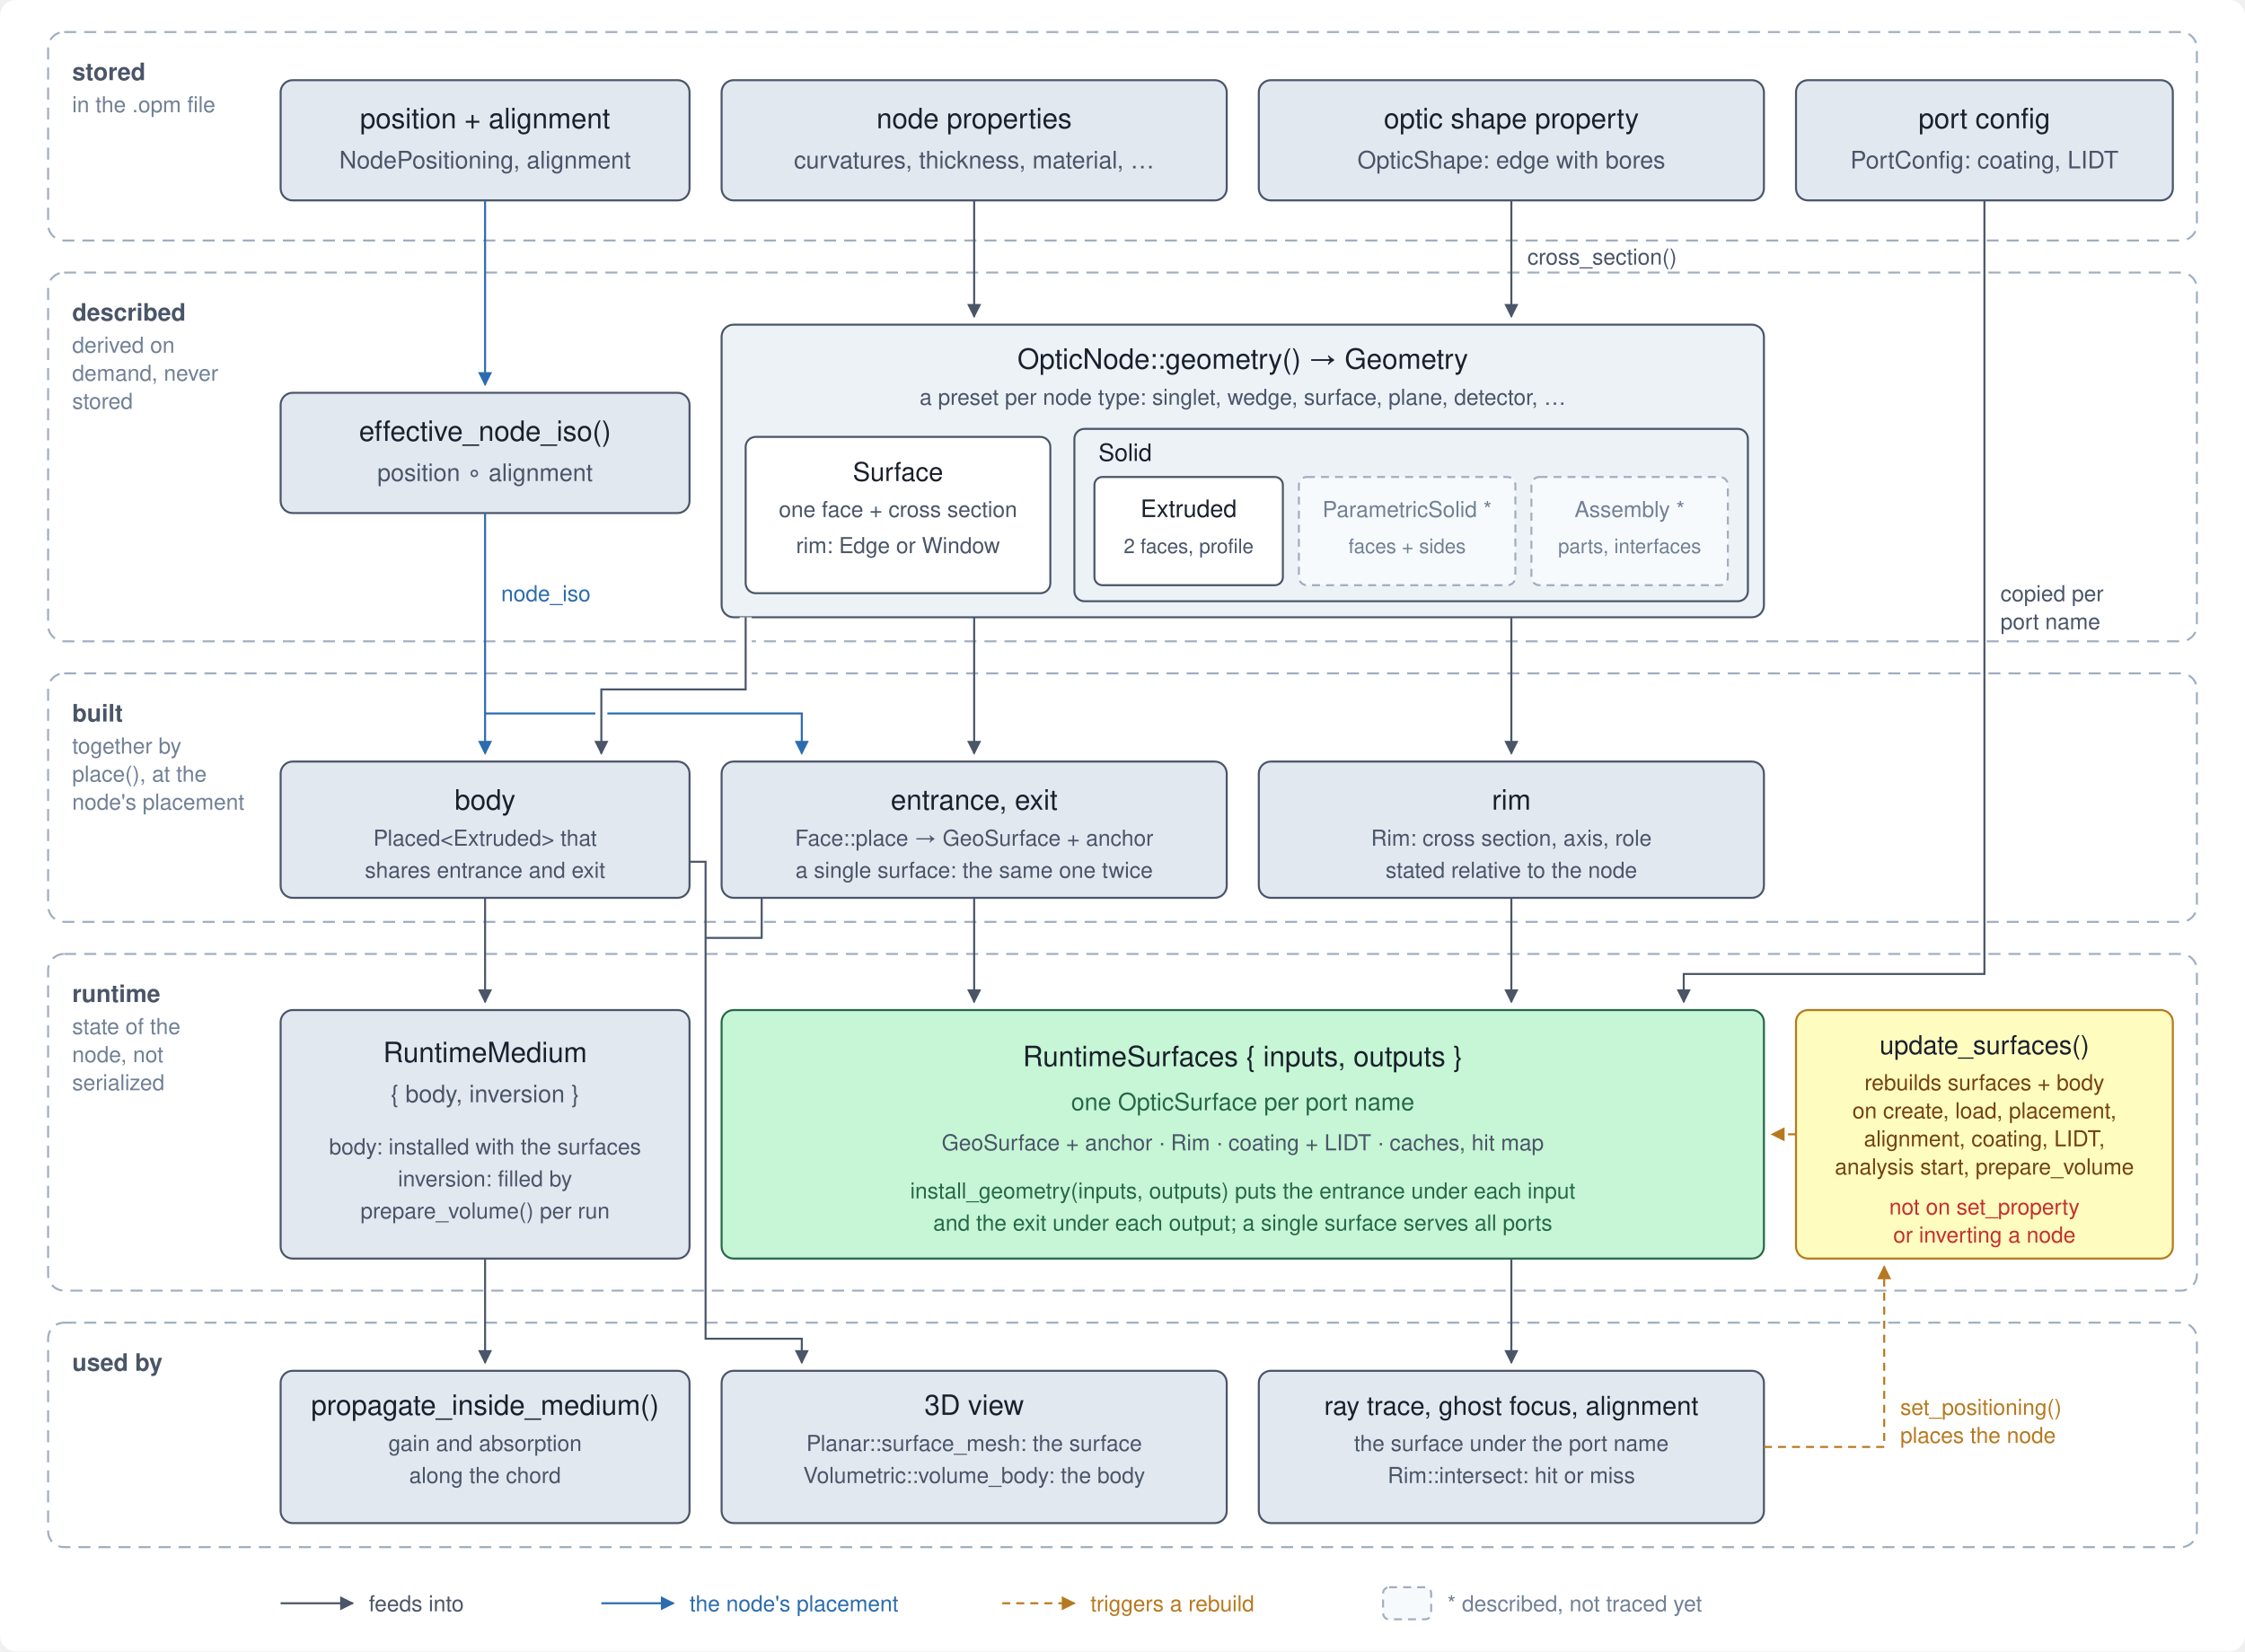
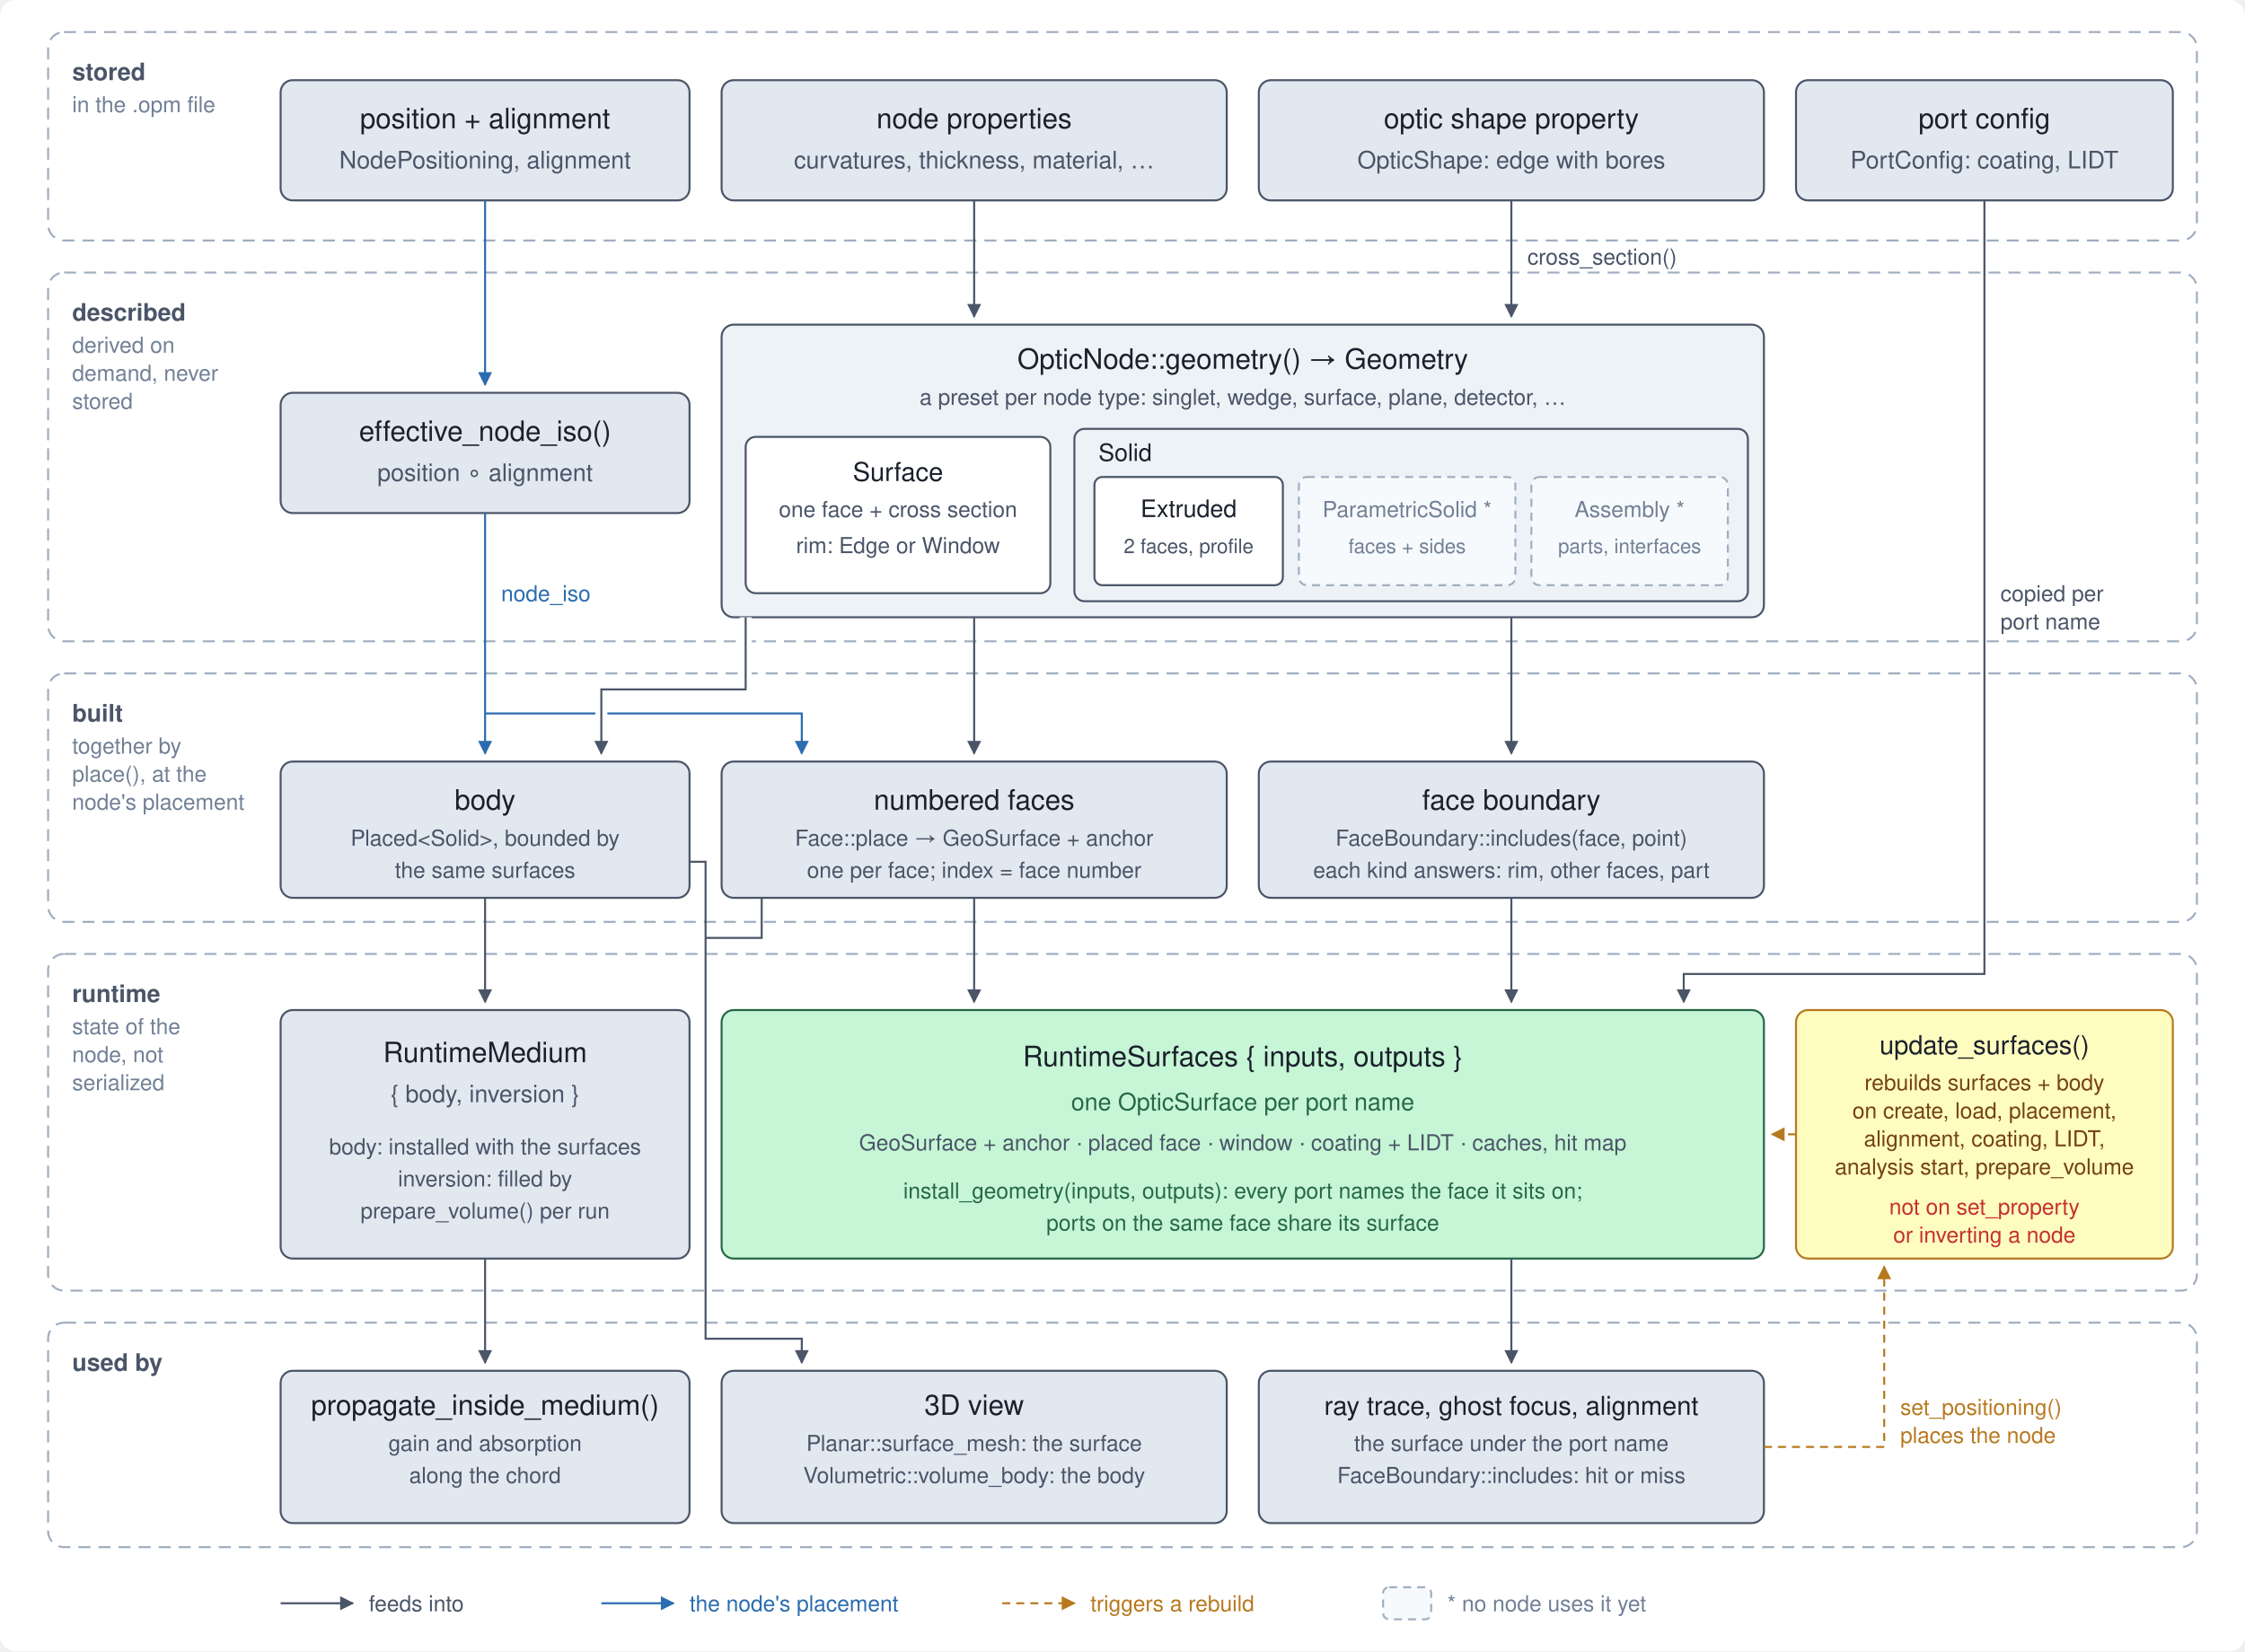
<svg xmlns="http://www.w3.org/2000/svg" width="1120" height="824" viewBox="0 0 1120 824" font-family="Helvetica, Arial, sans-serif">
  <defs>
    <marker id="arrow" viewBox="0 0 10 10" refX="9" refY="5" markerWidth="7" markerHeight="7" orient="auto">
      <path d="M 0 0 L 10 5 L 0 10 z" fill="#4a5568" />
    </marker>
    <marker id="arrow-placement" viewBox="0 0 10 10" refX="9" refY="5" markerWidth="7" markerHeight="7" orient="auto">
      <path d="M 0 0 L 10 5 L 0 10 z" fill="#2b6cb0" />
    </marker>
    <marker id="arrow-rebuild" viewBox="0 0 10 10" refX="9" refY="5" markerWidth="7" markerHeight="7" orient="auto">
      <path d="M 0 0 L 10 5 L 0 10 z" fill="#b7791f" />
    </marker>
  </defs>
  <rect x="0" y="0" width="1120" height="824" rx="8" fill="#ffffff" />
  <rect x="24" y="16" width="1072" height="104" rx="8" fill="none" stroke="#a0aec0" stroke-dasharray="6 4" />
  <text x="36" y="40" font-size="12" font-weight="bold" fill="#4a5568">stored</text>
  <text x="36" y="56" font-size="11" fill="#718096">in the .opm file</text>
  <rect x="140" y="40" width="204" height="60" rx="6" fill="#e2e8f0" stroke="#4a5568" />
  <text x="242" y="64" font-size="14" text-anchor="middle" fill="#1a202c">position + alignment</text>
  <text x="242" y="84" font-size="12" text-anchor="middle" fill="#4a5568">NodePositioning, alignment</text>
  <rect x="360" y="40" width="252" height="60" rx="6" fill="#e2e8f0" stroke="#4a5568" />
  <text x="486" y="64" font-size="14" text-anchor="middle" fill="#1a202c">node properties</text>
  <text x="486" y="84" font-size="12" text-anchor="middle" fill="#4a5568">curvatures, thickness, material, …</text>
  <rect x="628" y="40" width="252" height="60" rx="6" fill="#e2e8f0" stroke="#4a5568" />
  <text x="754" y="64" font-size="14" text-anchor="middle" fill="#1a202c">optic shape property</text>
  <text x="754" y="84" font-size="12" text-anchor="middle" fill="#4a5568">OpticShape: edge with bores</text>
  <rect x="896" y="40" width="188" height="60" rx="6" fill="#e2e8f0" stroke="#4a5568" />
  <text x="990" y="64" font-size="14" text-anchor="middle" fill="#1a202c">port config</text>
  <text x="990" y="84" font-size="12" text-anchor="middle" fill="#4a5568">PortConfig: coating, LIDT</text>
  <rect x="24" y="136" width="1072" height="184" rx="8" fill="none" stroke="#a0aec0" stroke-dasharray="6 4" />
  <text x="36" y="160" font-size="12" font-weight="bold" fill="#4a5568">described</text>
  <text x="36" y="176" font-size="11" fill="#718096">derived on</text>
  <text x="36" y="190" font-size="11" fill="#718096">demand, never</text>
  <text x="36" y="204" font-size="11" fill="#718096">stored</text>
  <rect x="140" y="196" width="204" height="60" rx="6" fill="#e2e8f0" stroke="#4a5568" />
  <text x="242" y="220" font-size="14" text-anchor="middle" fill="#1a202c">effective_node_iso()</text>
  <text x="242" y="240" font-size="12" text-anchor="middle" fill="#4a5568">position ∘ alignment</text>
  <rect x="360" y="162" width="520" height="146" rx="6" fill="#edf2f7" stroke="#4a5568" />
  <text x="620" y="184" font-size="14" text-anchor="middle" fill="#1a202c">OpticNode::geometry() → Geometry</text>
  <text x="620" y="202" font-size="11" text-anchor="middle" fill="#4a5568">a preset per node type: singlet, wedge, surface, plane, detector, …</text>
  <rect x="372" y="218" width="152" height="78" rx="5" fill="#ffffff" stroke="#4a5568" />
  <text x="448" y="240" font-size="13" text-anchor="middle" fill="#1a202c">Surface</text>
  <text x="448" y="258" font-size="11" text-anchor="middle" fill="#4a5568">one face + cross section</text>
  <text x="448" y="276" font-size="11" text-anchor="middle" fill="#4a5568">rim: Edge or Window</text>
  <rect x="536" y="214" width="336" height="86" rx="5" fill="none" stroke="#4a5568" />
  <text x="548" y="230" font-size="12" fill="#1a202c">Solid</text>
  <rect x="546" y="238" width="94" height="54" rx="4" fill="#ffffff" stroke="#4a5568" />
  <text x="593" y="258" font-size="12" text-anchor="middle" fill="#1a202c">Extruded</text>
  <text x="593" y="276" font-size="10" text-anchor="middle" fill="#4a5568">2 faces, profile</text>
  <rect x="648" y="238" width="108" height="54" rx="4" fill="#f7fafc" stroke="#a0aec0" stroke-dasharray="4 3" />
  <text x="702" y="258" font-size="11" text-anchor="middle" fill="#718096">ParametricSolid *</text>
  <text x="702" y="276" font-size="10" text-anchor="middle" fill="#718096">faces + sides</text>
  <rect x="764" y="238" width="98" height="54" rx="4" fill="#f7fafc" stroke="#a0aec0" stroke-dasharray="4 3" />
  <text x="813" y="258" font-size="11" text-anchor="middle" fill="#718096">Assembly *</text>
  <text x="813" y="276" font-size="10" text-anchor="middle" fill="#718096">parts, interfaces</text>
  <line x1="242" y1="100" x2="242" y2="192" stroke="#2b6cb0" marker-end="url(#arrow-placement)" />
  <line x1="486" y1="100" x2="486" y2="158" stroke="#4a5568" marker-end="url(#arrow)" />
  <line x1="754" y1="100" x2="754" y2="158" stroke="#4a5568" marker-end="url(#arrow)" />
  <text x="762" y="132" font-size="11" fill="#4a5568">cross_section()</text>
  <rect x="24" y="336" width="1072" height="124" rx="8" fill="none" stroke="#a0aec0" stroke-dasharray="6 4" />
  <text x="36" y="360" font-size="12" font-weight="bold" fill="#4a5568">built</text>
  <text x="36" y="376" font-size="11" fill="#718096">together by</text>
  <text x="36" y="390" font-size="11" fill="#718096">place(), at the</text>
  <text x="36" y="404" font-size="11" fill="#718096">node's placement</text>
  <rect x="140" y="380" width="204" height="68" rx="6" fill="#e2e8f0" stroke="#4a5568" />
  <text x="242" y="404" font-size="14" text-anchor="middle" fill="#1a202c">body</text>
-   <text x="242" y="422" font-size="11" text-anchor="middle" fill="#4a5568">Placed&lt;Extruded&gt; that</text>
-   <text x="242" y="438" font-size="11" text-anchor="middle" fill="#4a5568">shares entrance and exit</text>
+   <text x="242" y="422" font-size="11" text-anchor="middle" fill="#4a5568">Placed&lt;Solid&gt;, bounded by</text>
+   <text x="242" y="438" font-size="11" text-anchor="middle" fill="#4a5568">the same surfaces</text>
  <rect x="360" y="380" width="252" height="68" rx="6" fill="#e2e8f0" stroke="#4a5568" />
-   <text x="486" y="404" font-size="14" text-anchor="middle" fill="#1a202c">entrance, exit</text>
+   <text x="486" y="404" font-size="14" text-anchor="middle" fill="#1a202c">numbered faces</text>
  <text x="486" y="422" font-size="11" text-anchor="middle" fill="#4a5568">Face::place → GeoSurface + anchor</text>
-   <text x="486" y="438" font-size="11" text-anchor="middle" fill="#4a5568">a single surface: the same one twice</text>
+   <text x="486" y="438" font-size="11" text-anchor="middle" fill="#4a5568">one per face; index = face number</text>
  <rect x="628" y="380" width="252" height="68" rx="6" fill="#e2e8f0" stroke="#4a5568" />
-   <text x="754" y="404" font-size="14" text-anchor="middle" fill="#1a202c">rim</text>
-   <text x="754" y="422" font-size="11" text-anchor="middle" fill="#4a5568">Rim: cross section, axis, role</text>
-   <text x="754" y="438" font-size="11" text-anchor="middle" fill="#4a5568">stated relative to the node</text>
+   <text x="754" y="404" font-size="14" text-anchor="middle" fill="#1a202c">face boundary</text>
+   <text x="754" y="422" font-size="11" text-anchor="middle" fill="#4a5568">FaceBoundary::includes(face, point)</text>
+   <text x="754" y="438" font-size="11" text-anchor="middle" fill="#4a5568">each kind answers: rim, other faces, part</text>
  <line x1="242" y1="256" x2="242" y2="376" stroke="#2b6cb0" marker-end="url(#arrow-placement)" />
  <path d="M 242 356 L 400 356 L 400 376" fill="none" stroke="#2b6cb0" marker-end="url(#arrow-placement)" />
  <text x="250" y="300" font-size="11" fill="#2b6cb0">node_iso</text>
  <line x1="486" y1="308" x2="486" y2="376" stroke="#4a5568" marker-end="url(#arrow)" />
  <line x1="754" y1="308" x2="754" y2="376" stroke="#4a5568" marker-end="url(#arrow)" />
  <path d="M 372 308 L 372 344 L 300 344 L 300 376" fill="none" stroke="#ffffff" stroke-width="6" />
  <path d="M 372 308 L 372 344 L 300 344 L 300 376" fill="none" stroke="#4a5568" marker-end="url(#arrow)" />
  <rect x="24" y="476" width="1072" height="168" rx="8" fill="none" stroke="#a0aec0" stroke-dasharray="6 4" />
  <text x="36" y="500" font-size="12" font-weight="bold" fill="#4a5568">runtime</text>
  <text x="36" y="516" font-size="11" fill="#718096">state of the</text>
  <text x="36" y="530" font-size="11" fill="#718096">node, not</text>
  <text x="36" y="544" font-size="11" fill="#718096">serialized</text>
  <rect x="140" y="504" width="204" height="124" rx="6" fill="#e2e8f0" stroke="#4a5568" />
  <text x="242" y="530" font-size="14" text-anchor="middle" fill="#1a202c">RuntimeMedium</text>
  <text x="242" y="550" font-size="12" text-anchor="middle" fill="#4a5568">{ body, inversion }</text>
  <text x="242" y="576" font-size="11" text-anchor="middle" fill="#4a5568">body: installed with the surfaces</text>
  <text x="242" y="592" font-size="11" text-anchor="middle" fill="#4a5568">inversion: filled by</text>
  <text x="242" y="608" font-size="11" text-anchor="middle" fill="#4a5568">prepare_volume() per run</text>
  <rect x="360" y="504" width="520" height="124" rx="6" fill="#c6f6d5" stroke="#276749" />
  <text x="620" y="532" font-size="14" text-anchor="middle" fill="#1a202c">RuntimeSurfaces { inputs, outputs }</text>
  <text x="620" y="554" font-size="12" text-anchor="middle" fill="#276749">one OpticSurface per port name</text>
-   <text x="620" y="574" font-size="11" text-anchor="middle" fill="#4a5568">GeoSurface + anchor · Rim · coating + LIDT · caches, hit map</text>
-   <text x="620" y="598" font-size="11" text-anchor="middle" fill="#276749">install_geometry(inputs, outputs) puts the entrance under each input</text>
-   <text x="620" y="614" font-size="11" text-anchor="middle" fill="#276749">and the exit under each output; a single surface serves all ports</text>
+   <text x="620" y="574" font-size="11" text-anchor="middle" fill="#4a5568">GeoSurface + anchor · placed face · window · coating + LIDT · caches, hit map</text>
+   <text x="620" y="598" font-size="11" text-anchor="middle" fill="#276749">install_geometry(inputs, outputs): every port names the face it sits on;</text>
+   <text x="620" y="614" font-size="11" text-anchor="middle" fill="#276749">ports on the same face share its surface</text>
  <rect x="896" y="504" width="188" height="124" rx="6" fill="#fefcbf" stroke="#b7791f" />
  <text x="990" y="526" font-size="13" text-anchor="middle" fill="#1a202c">update_surfaces()</text>
  <text x="990" y="544" font-size="11" text-anchor="middle" fill="#744210">rebuilds surfaces + body</text>
  <text x="990" y="558" font-size="11" text-anchor="middle" fill="#744210">on create, load, placement,</text>
  <text x="990" y="572" font-size="11" text-anchor="middle" fill="#744210">alignment, coating, LIDT,</text>
  <text x="990" y="586" font-size="11" text-anchor="middle" fill="#744210">analysis start, prepare_volume</text>
  <text x="990" y="606" font-size="11" text-anchor="middle" fill="#c53030">not on set_property</text>
  <text x="990" y="620" font-size="11" text-anchor="middle" fill="#c53030">or inverting a node</text>
  <line x1="896" y1="566" x2="884" y2="566" stroke="#b7791f" stroke-dasharray="4 3" marker-end="url(#arrow-rebuild)" />
  <line x1="242" y1="448" x2="242" y2="500" stroke="#4a5568" marker-end="url(#arrow)" />
  <line x1="486" y1="448" x2="486" y2="500" stroke="#4a5568" marker-end="url(#arrow)" />
  <line x1="754" y1="448" x2="754" y2="500" stroke="#4a5568" marker-end="url(#arrow)" />
  <path d="M 990 100 L 990 486 L 840 486 L 840 500" fill="none" stroke="#4a5568" marker-end="url(#arrow)" />
  <text x="998" y="300" font-size="11" fill="#4a5568">copied per</text>
  <text x="998" y="314" font-size="11" fill="#4a5568">port name</text>
  <rect x="24" y="660" width="1072" height="112" rx="8" fill="none" stroke="#a0aec0" stroke-dasharray="6 4" />
  <text x="36" y="684" font-size="12" font-weight="bold" fill="#4a5568">used by</text>
  <rect x="140" y="684" width="204" height="76" rx="6" fill="#e2e8f0" stroke="#4a5568" />
  <text x="242" y="706" font-size="14" text-anchor="middle" fill="#1a202c">propagate_inside_medium()</text>
  <text x="242" y="724" font-size="11" text-anchor="middle" fill="#4a5568">gain and absorption</text>
  <text x="242" y="740" font-size="11" text-anchor="middle" fill="#4a5568">along the chord</text>
  <rect x="360" y="684" width="252" height="76" rx="6" fill="#e2e8f0" stroke="#4a5568" />
  <text x="486" y="706" font-size="14" text-anchor="middle" fill="#1a202c">3D view</text>
  <text x="486" y="724" font-size="11" text-anchor="middle" fill="#4a5568">Planar::surface_mesh: the surface</text>
  <text x="486" y="740" font-size="11" text-anchor="middle" fill="#4a5568">Volumetric::volume_body: the body</text>
  <rect x="628" y="684" width="252" height="76" rx="6" fill="#e2e8f0" stroke="#4a5568" />
  <text x="754" y="706" font-size="13" text-anchor="middle" fill="#1a202c">ray trace, ghost focus, alignment</text>
  <text x="754" y="724" font-size="11" text-anchor="middle" fill="#4a5568">the surface under the port name</text>
-   <text x="754" y="740" font-size="11" text-anchor="middle" fill="#4a5568">Rim::intersect: hit or miss</text>
+   <text x="754" y="740" font-size="11" text-anchor="middle" fill="#4a5568">FaceBoundary::includes: hit or miss</text>
  <line x1="242" y1="628" x2="242" y2="680" stroke="#4a5568" marker-end="url(#arrow)" />
  <line x1="754" y1="628" x2="754" y2="680" stroke="#4a5568" marker-end="url(#arrow)" />
  <path d="M 380 448 L 380 468 L 352 468" fill="none" stroke="#4a5568" />
  <path d="M 344 430 L 352 430 L 352 668 L 400 668 L 400 680" fill="none" stroke="#4a5568" marker-end="url(#arrow)" />
  <path d="M 880 722 L 940 722 L 940 632" fill="none" stroke="#b7791f" stroke-dasharray="4 3" marker-end="url(#arrow-rebuild)" />
  <text x="948" y="706" font-size="11" fill="#b7791f">set_positioning()</text>
  <text x="948" y="720" font-size="11" fill="#b7791f">places the node</text>
  <line x1="140" y1="800" x2="176" y2="800" stroke="#4a5568" marker-end="url(#arrow)" />
  <text x="184" y="804" font-size="11" fill="#4a5568">feeds into</text>
  <line x1="300" y1="800" x2="336" y2="800" stroke="#2b6cb0" marker-end="url(#arrow-placement)" />
  <text x="344" y="804" font-size="11" fill="#2b6cb0">the node's placement</text>
  <line x1="500" y1="800" x2="536" y2="800" stroke="#b7791f" stroke-dasharray="4 3" marker-end="url(#arrow-rebuild)" />
  <text x="544" y="804" font-size="11" fill="#b7791f">triggers a rebuild</text>
  <rect x="690" y="792" width="24" height="16" rx="3" fill="#f7fafc" stroke="#a0aec0" stroke-dasharray="4 3" />
-   <text x="722" y="804" font-size="11" fill="#718096">* described, not traced yet</text>
+   <text x="722" y="804" font-size="11" fill="#718096">* no node uses it yet</text>
</svg>
